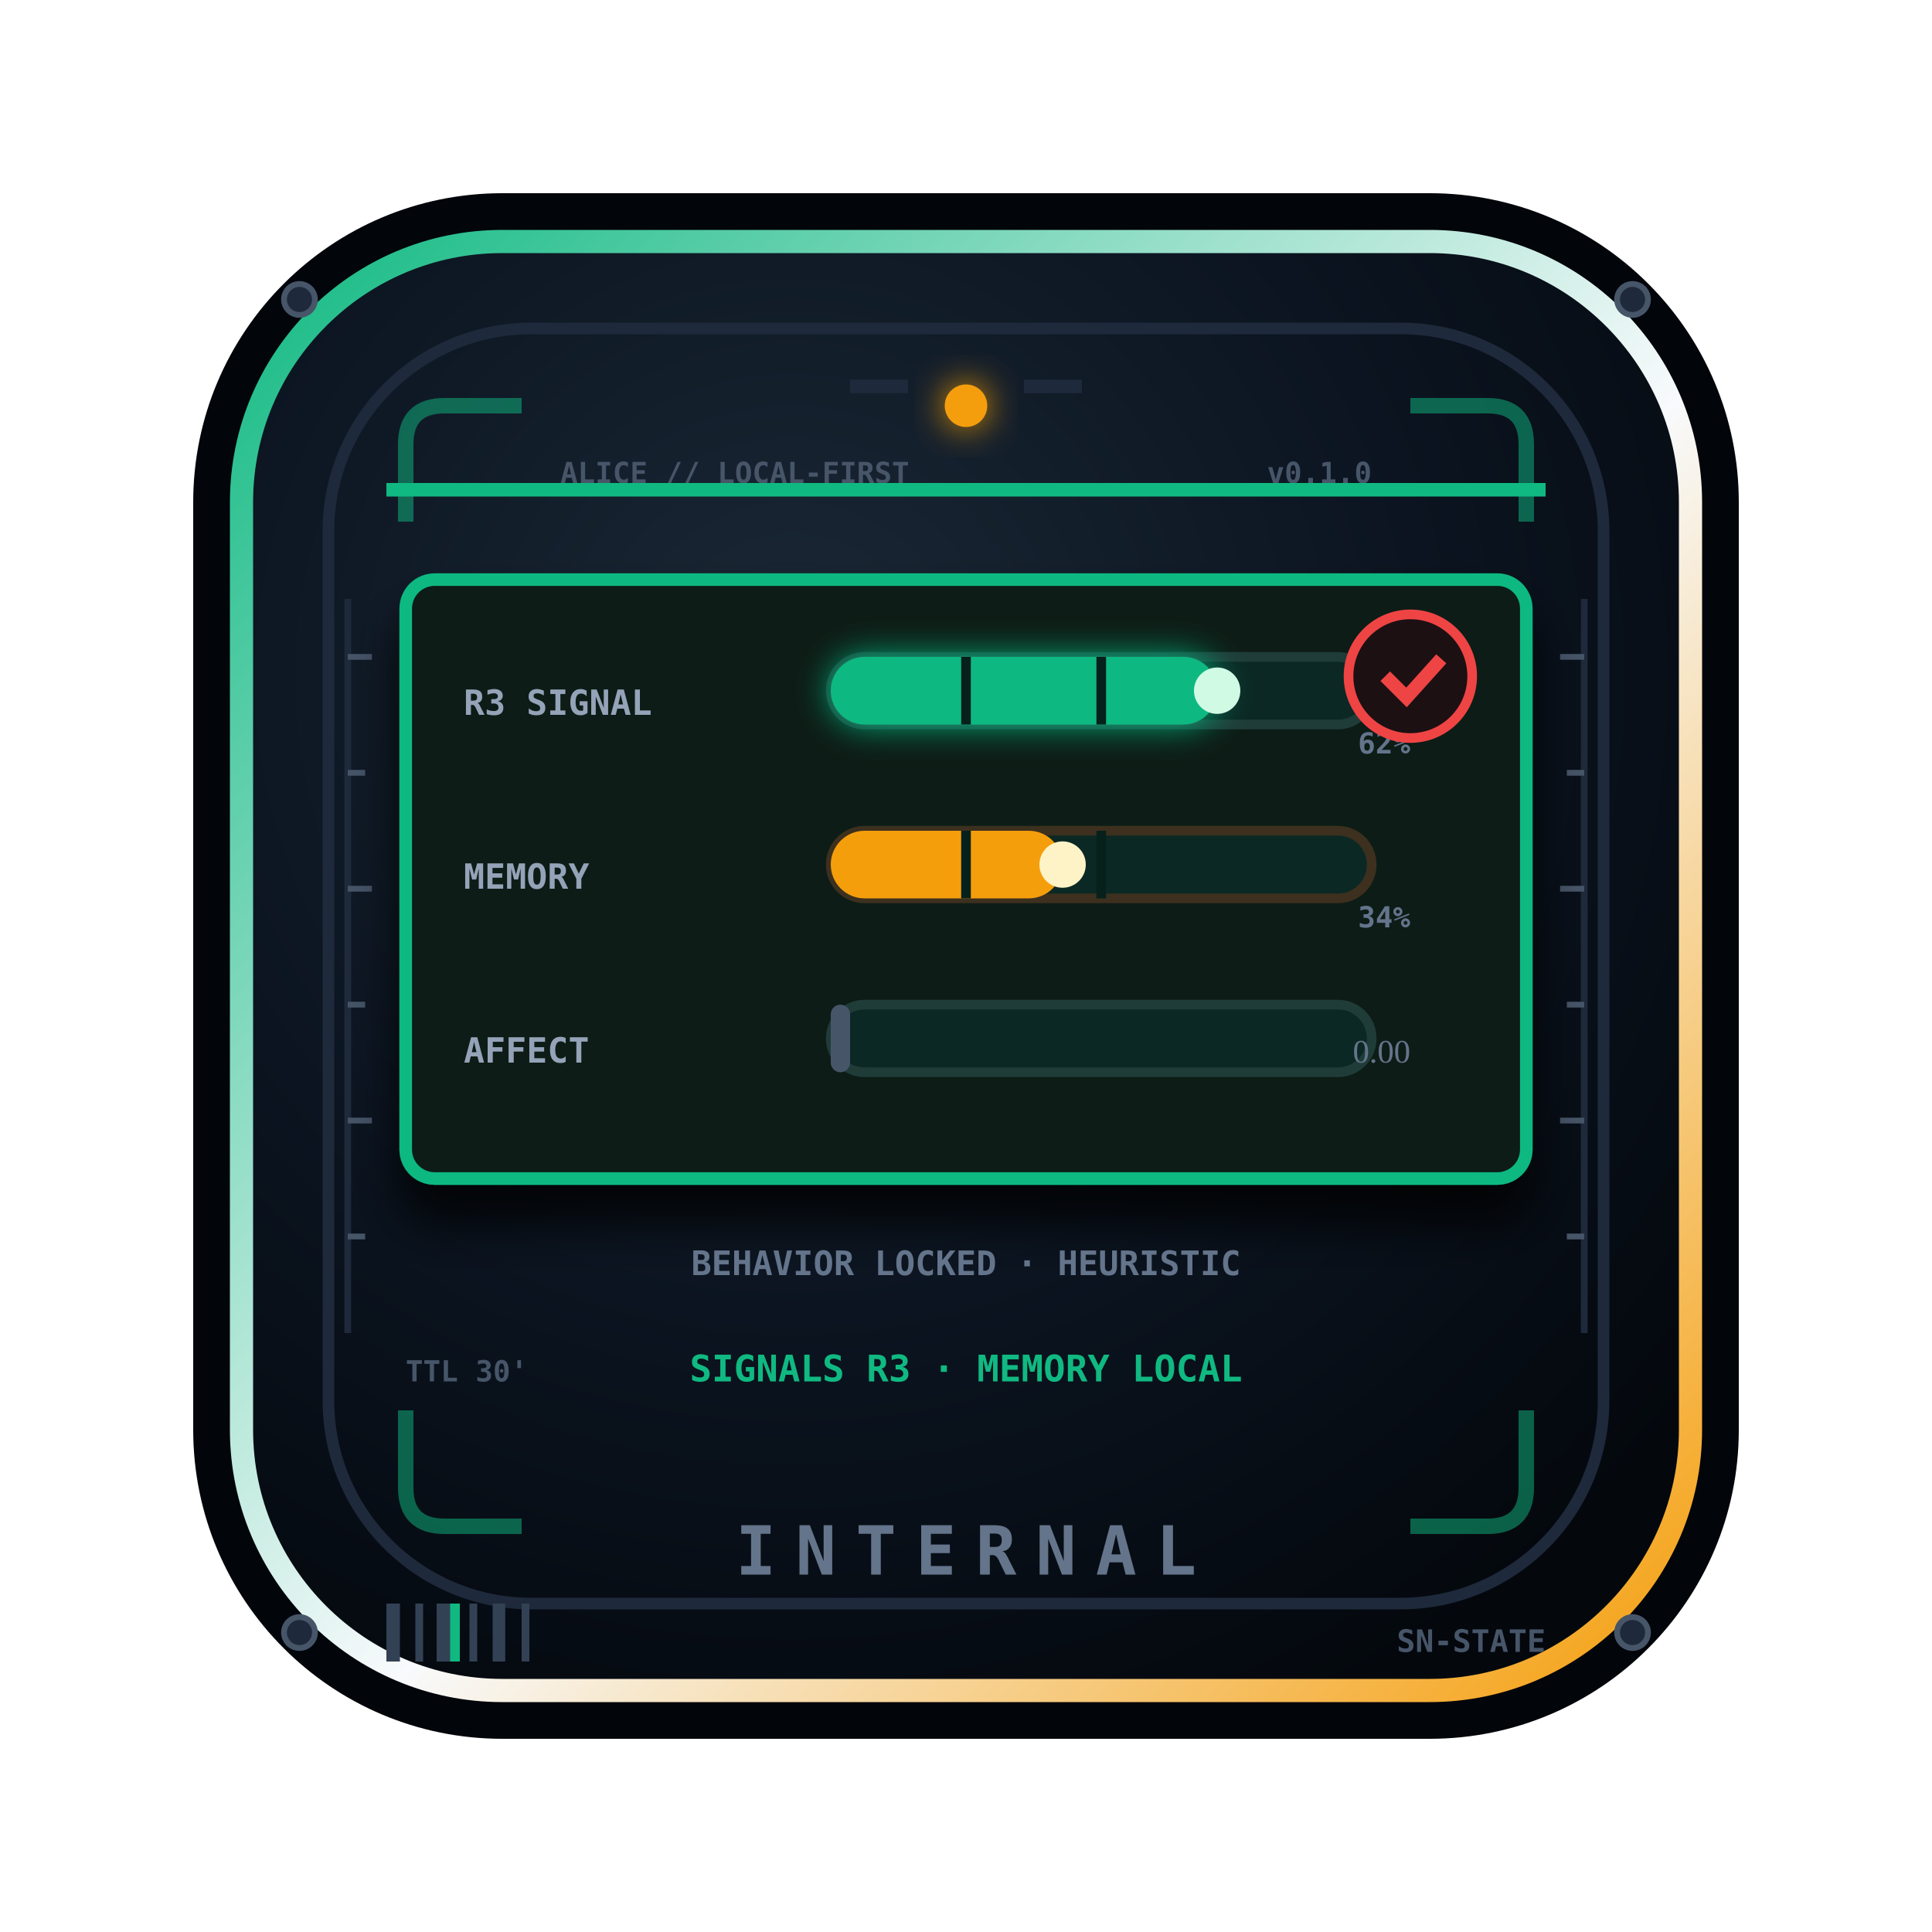
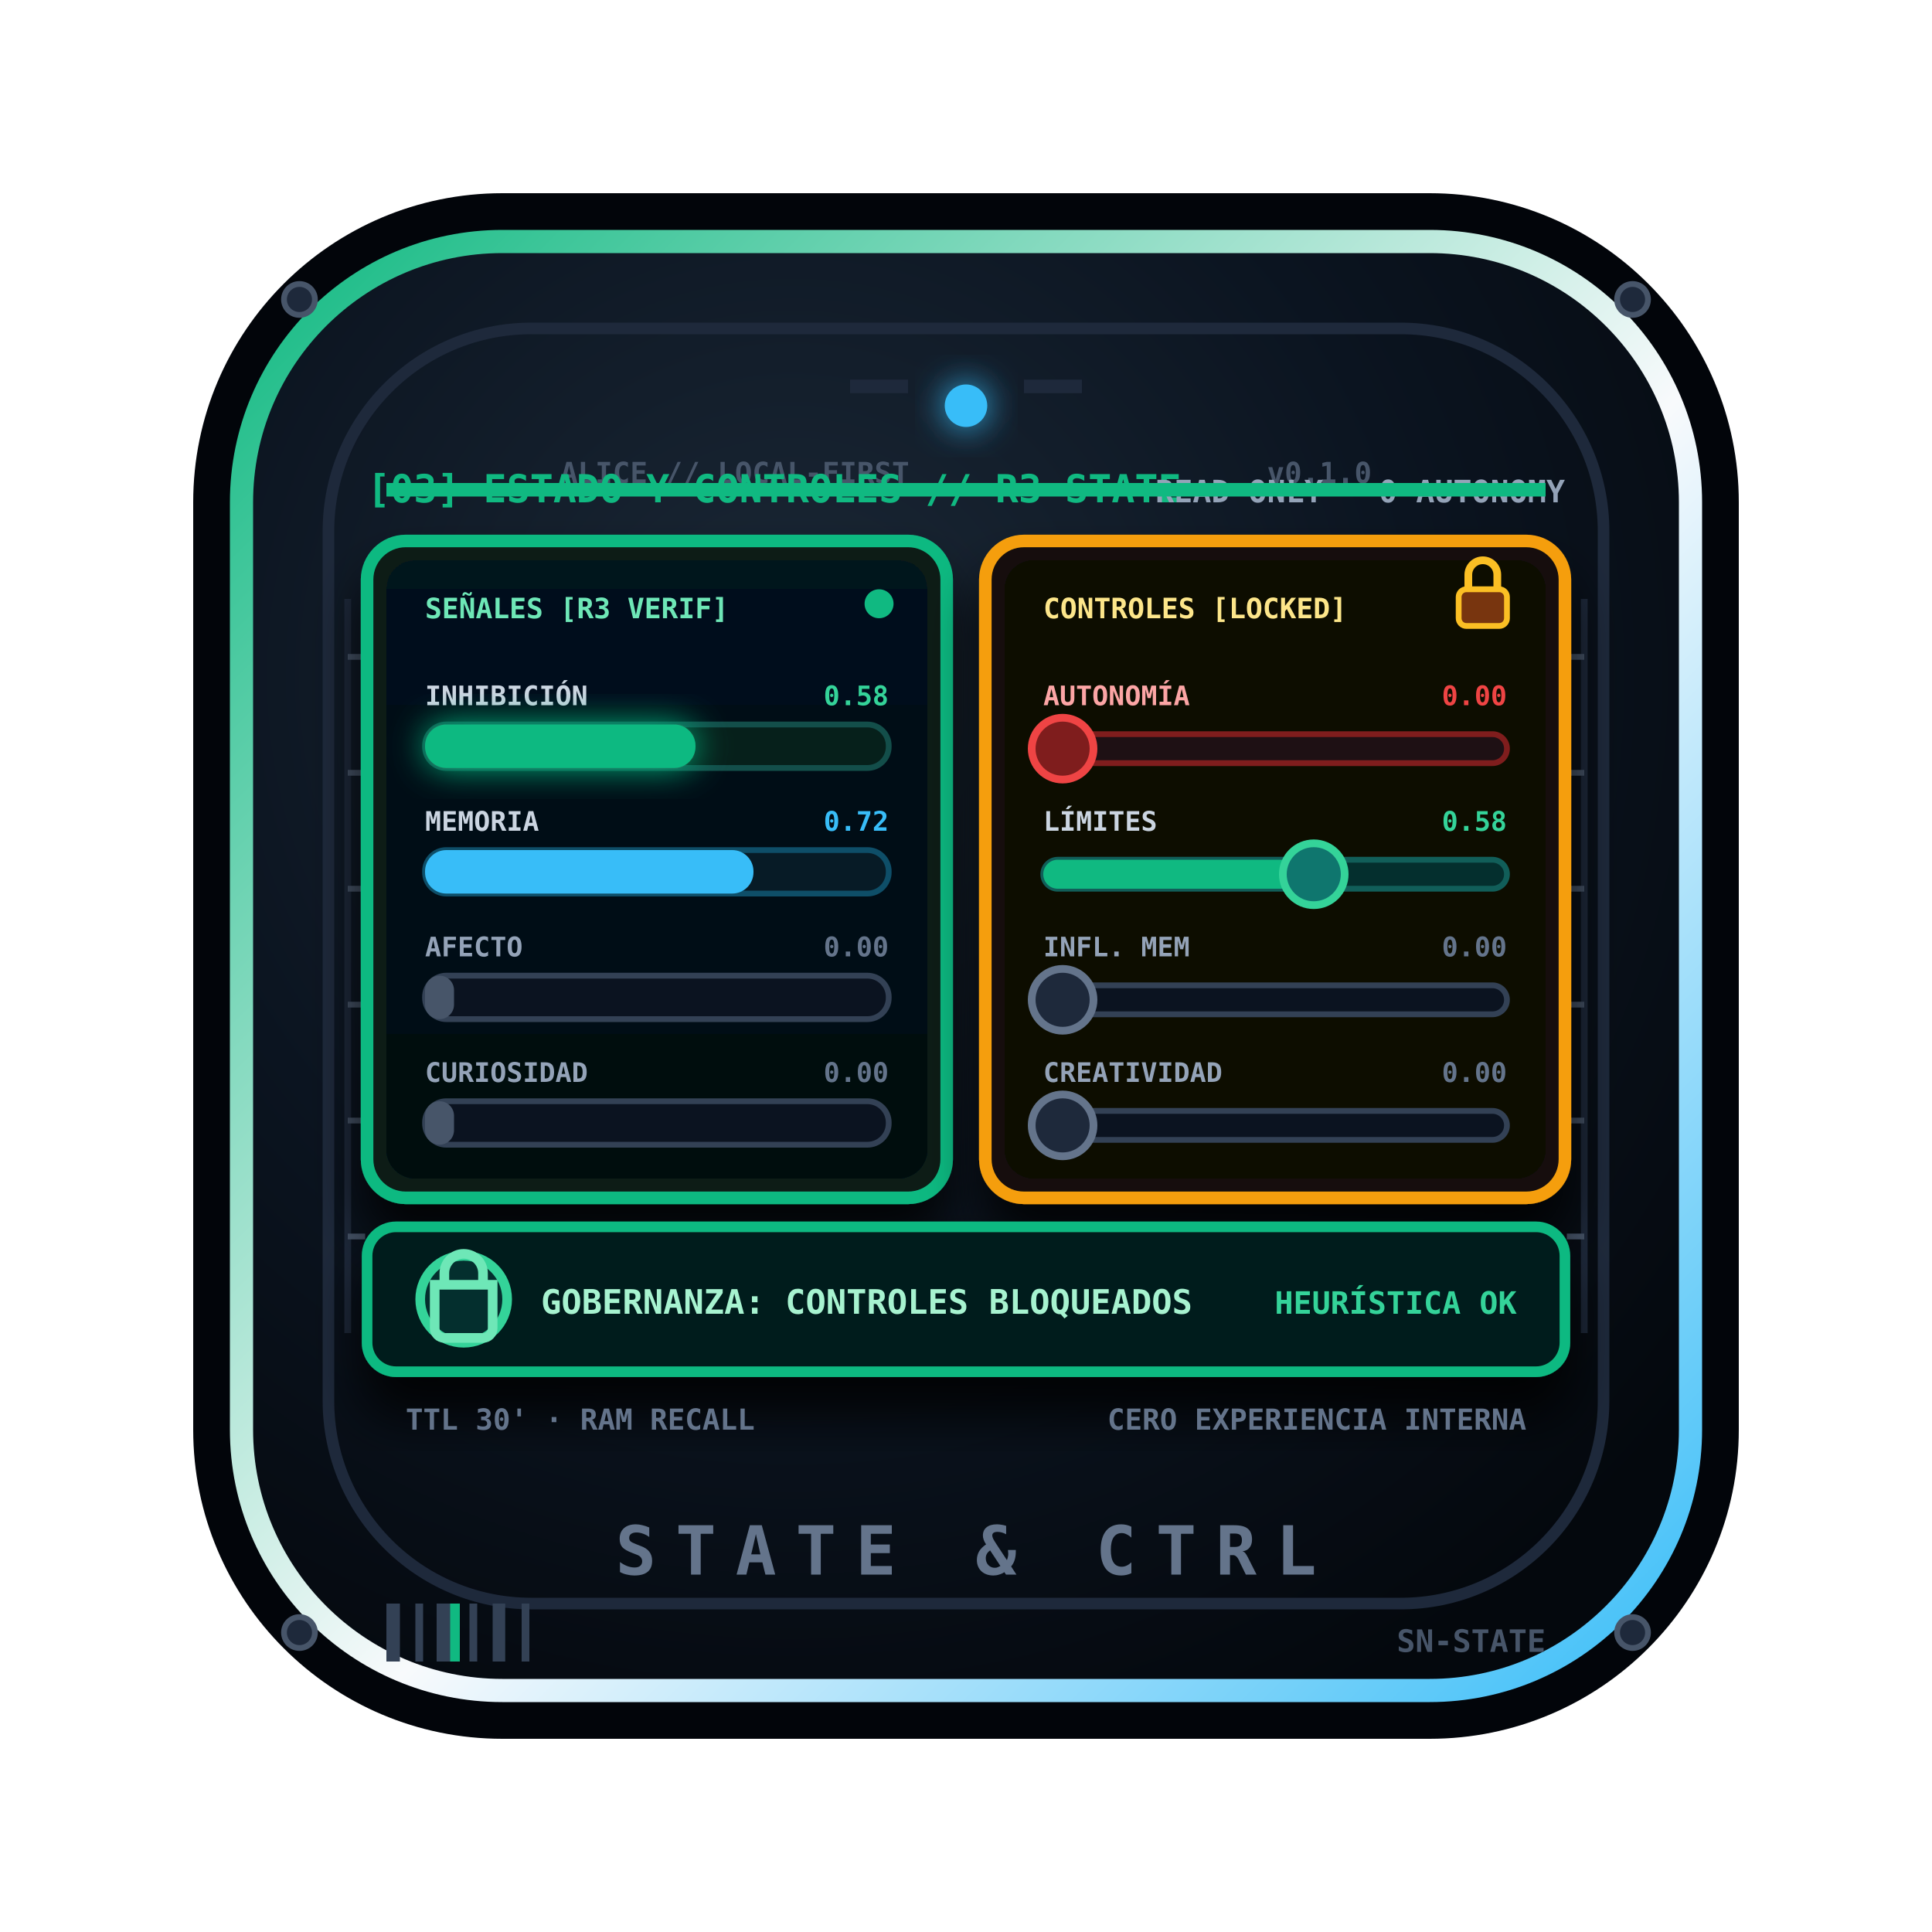
- <svg xmlns="http://www.w3.org/2000/svg" viewBox="0 0 200 200" role="img" aria-label="Estado interno">
+ <svg xmlns="http://www.w3.org/2000/svg" viewBox="0 0 200 200" role="img" aria-label="Estado y controles">
  <style>
    .state-dash{animation:stateDash 2.8s linear infinite}.state-blink{animation:stateBlink 1.6s steps(2,end) infinite}.state-blink2{animation:stateBlink 2.3s steps(2,end) .5s infinite}.state-scan{animation:stateScan 4.2s ease-in-out infinite}.state-spin{transform-box:fill-box;transform-origin:50% 50%;animation:stateSpin 16s linear infinite}
    @keyframes stateDash{to{stroke-dashoffset:-26}}@keyframes stateBlink{50%{opacity:.25}}
    @keyframes stateScan{0%,100%{y:50px;opacity:.06}50%{y:140px;opacity:.4}}
    @keyframes stateSpin{to{transform:rotate(360deg)}}
    @media(prefers-reduced-motion:reduce){.state-dash,.state-blink,.state-blink2,.state-scan,.state-spin{animation:none}}
  </style>
  <defs>
    <radialGradient id="state-plate" cx="38%" cy="30%" r="80%">
      <stop stop-color="#1b2836" />
      <stop offset=".55" stop-color="#0b1420" />
      <stop offset="1" stop-color="#04080d" />
    </radialGradient>
    <linearGradient id="state-ga" x1="0" y1="0" x2="1" y2="1">
      <stop stop-color="#10b981" />
      <stop offset=".55" stop-color="#f8fafc" />
-       <stop offset="1" stop-color="#f59e0b" />
+       <stop offset="1" stop-color="#38bdf8" />
    </linearGradient>
    <linearGradient id="state-gb" x1="0" x2="1">
-       <stop stop-color="#f59e0b" />
+       <stop stop-color="#38bdf8" />
      <stop offset="1" stop-color="#10b981" />
    </linearGradient>
    <linearGradient id="state-metal" x1="0" y1="0" x2="1" y2="1">
      <stop stop-color="#94a3b8" />
      <stop offset=".35" stop-color="#334155" />
      <stop offset=".7" stop-color="#111827" />
      <stop offset="1" stop-color="#020617" />
    </linearGradient>
+     <linearGradient id="state-screen-bg" x1="0" y1="0" x2="0" y2="1">
+       <stop stop-color="#06121d" />
+       <stop offset="1" stop-color="#02070e" />
+     </linearGradient>
    <radialGradient id="state-halo">
      <stop stop-color="#fff" />
      <stop offset=".2" stop-color="#10b981" />
-       <stop offset=".7" stop-color="#f59e0b" />
+       <stop offset=".7" stop-color="#38bdf8" />
      <stop offset="1" stop-color="#07111d" />
    </radialGradient>
    <filter id="state-shadow" x="-45%" y="-45%" width="190%" height="200%">
      <feDropShadow dx="0" dy="4" stdDeviation="2.6" flood-color="#000" flood-opacity=".85" />
    </filter>
    <filter id="state-glow" x="-70%" y="-70%" width="240%" height="240%">
      <feGaussianBlur stdDeviation="1.8" result="b" />
      <feMerge>
        <feMergeNode in="b" />
        <feMergeNode in="SourceGraphic" />
      </feMerge>
    </filter>
  </defs>
  <rect x="20" y="20" width="160" height="160" rx="32" fill="#02050a" />
  <rect x="25" y="25" width="150" height="150" rx="27" fill="url(#state-plate)" stroke="url(#state-ga)" stroke-width="2.4" />
  <rect x="34" y="34" width="132" height="132" rx="21" fill="none" stroke="#1e293b" stroke-width="1.2" />
-   <path d="M42 54v-8q0-4 4-4h8M158 54v-8q0-4-4-4h-8M42 146v8q0 4 4 4h8M158 146v8q0 4-4 4h-8" fill="none" stroke="#10b981" stroke-width="1.6" opacity=".5" />
  <g fill="#1e293b" stroke="#475569" stroke-width=".6">
    <circle cx="31" cy="31" r="1.6" />
    <circle cx="169" cy="31" r="1.6" />
    <circle cx="31" cy="169" r="1.6" />
    <circle cx="169" cy="169" r="1.6" />
  </g>
  <path d="M88 40h6M106 40h6" stroke="#1e293b" stroke-width="1.4" />
  <g font-family="Consolas,monospace" font-weight="900">
    <text x="58" y="50" fill="#475569" font-size="3">ALICE // LOCAL-FIRST</text>
    <text x="142" y="50" fill="#475569" font-size="3" text-anchor="end">v0.1.0</text>
  </g>
  <path d="M36 62v76M164 62v76" stroke="#1e293b" stroke-width=".7" />
  <path d="M36 68h2.5M36 80h1.8M36 92h2.5M36 104h1.8M36 116h2.5M36 128h1.8M164 68h-2.5M164 80h-1.8M164 92h-2.5M164 104h-1.8M164 116h-2.5M164 128h-1.8" stroke="#475569" stroke-width=".6" />
-   <circle class="state-blink" cx="100" cy="42" r="2.2" fill="#f59e0b" filter="url(#state-glow)" />
+   <circle class="state-blink" cx="100" cy="42" r="2.2" fill="#38bdf8" filter="url(#state-glow)" />
+   <g font-family="Consolas,monospace" font-weight="900">
+     <text x="38" y="52" fill="#10b981" font-size="4">[03] ESTADO Y CONTROLES // R3 STATE</text>
+     <text x="162" y="52" fill="#94a3b8" font-size="3.2" text-anchor="end">READ-ONLY · 0 AUTONOMY</text>
+   </g>
  <g filter="url(#state-shadow)">
-     <rect x="42" y="60" width="116" height="62" rx="3" fill="#071b18" stroke="#10b981" stroke-width="1.3" />
-   </g>
-   <g font-family="Consolas,monospace" font-weight="900" font-size="3.6">
-     <text x="48" y="74" fill="#94a3b8">R3 SIGNAL</text>
-     <text x="48" y="92" fill="#94a3b8">MEMORY</text>
-     <text x="48" y="110" fill="#94a3b8">AFFECT</text>
-   </g>
-   <rect x="86" y="68" width="56" height="7" rx="3.5" fill="#0b2824" stroke="#1f3c38" />
-   <rect x="86" y="68" width="40" height="7" rx="3.5" fill="#10b981" filter="url(#state-glow)" />
-   <circle class="state-blink" cx="126" cy="71.5" r="2.4" fill="#d1fae5" />
-   <rect x="86" y="86" width="56" height="7" rx="3.5" fill="#0b2824" stroke="#3d301e" />
-   <rect x="86" y="86" width="24" height="7" rx="3.5" fill="#f59e0b" />
-   <circle class="state-blink2" cx="110" cy="89.5" r="2.4" fill="#fef3c7" />
-   <path d="M100 68v7M114 68v7M100 86v7M114 86v7" stroke="#06201c" stroke-width="1" />
-   <g font-family="Consolas,monospace" font-weight="900" font-size="3" fill="#64748b">
-     <text x="146" y="78" text-anchor="end">62%</text>
-     <text x="146" y="96" text-anchor="end">34%</text>
-   </g>
-   <rect x="86" y="104" width="56" height="7" rx="3.5" fill="#0b2824" stroke="#1f3c38" />
-   <rect x="86" y="104" width="2" height="7" rx="1" fill="#475569" />
-   <text x="146" y="110" fill="#64748b" font-size="3.4" text-anchor="end">0.00</text>
-   <g>
-     <circle cx="146" cy="70" r="6.4" fill="#1c1013" stroke="#ef4444" />
-     <path d="m143.4 70 2.2 2.2 3.6-4" fill="none" stroke="#ef4444" stroke-width="1.4" />
+     <rect x="38" y="56" width="60" height="68" rx="4" fill="#071b18" stroke="#10b981" stroke-width="1.3" />
+     <rect x="40" y="58" width="56" height="64" rx="3" fill="url(#state-screen-bg)" />
  </g>
  <g font-family="Consolas,monospace" font-weight="900">
-     <text x="100" y="132" fill="#64748b" font-size="3.5" text-anchor="middle">BEHAVIOR LOCKED · HEURISTIC</text>
+     <text x="44" y="64" fill="#6ee7b7" font-size="2.9">SEÑALES [R3 VERIF]</text>
+     <circle cx="91" cy="62.5" r="1.5" fill="#10b981" class="state-blink" />
+   </g>
+   <g font-family="Consolas,monospace" font-weight="900" font-size="2.8">
+     <text x="44" y="73" fill="#cbd5e1">INHIBICIÓN</text>
+     <text x="92" y="73" fill="#34d399" text-anchor="end">0.58</text>
+     <rect x="44" y="75" width="48" height="4.5" rx="2.2" fill="#06201b" stroke="#134e4a" stroke-width=".6" />
+     <rect x="44" y="75" width="28" height="4.5" rx="2.2" fill="#10b981" filter="url(#state-glow)" />
+   </g>
+   <g font-family="Consolas,monospace" font-weight="900" font-size="2.8">
+     <text x="44" y="86" fill="#cbd5e1">MEMORIA</text>
+     <text x="92" y="86" fill="#38bdf8" text-anchor="end">0.72</text>
+     <rect x="44" y="88" width="48" height="4.5" rx="2.2" fill="#071b26" stroke="#0e4e68" stroke-width=".6" />
+     <rect x="44" y="88" width="34" height="4.5" rx="2.2" fill="#38bdf8" />
+   </g>
+   <g font-family="Consolas,monospace" font-weight="900" font-size="2.8">
+     <text x="44" y="99" fill="#94a3b8">AFECTO</text>
+     <text x="92" y="99" fill="#64748b" text-anchor="end">0.00</text>
+     <rect x="44" y="101" width="48" height="4.5" rx="2.2" fill="#0b1320" stroke="#334155" stroke-width=".6" />
+     <rect x="44" y="101" width="3" height="4.5" rx="1.5" fill="#475569" />
+   </g>
+   <g font-family="Consolas,monospace" font-weight="900" font-size="2.8">
+     <text x="44" y="112" fill="#94a3b8">CURIOSIDAD</text>
+     <text x="92" y="112" fill="#64748b" text-anchor="end">0.00</text>
+     <rect x="44" y="114" width="48" height="4.5" rx="2.2" fill="#0b1320" stroke="#334155" stroke-width=".6" />
+     <rect x="44" y="114" width="3" height="4.5" rx="1.5" fill="#475569" />
+   </g>
+   <g filter="url(#state-shadow)">
+     <rect x="102" y="56" width="60" height="68" rx="4" fill="#131109" stroke="#f59e0b" stroke-width="1.3" />
+     <rect x="104" y="58" width="56" height="64" rx="3" fill="#0a0803" />
  </g>
  <g font-family="Consolas,monospace" font-weight="900">
-     <text x="42" y="143" fill="#475569" font-size="3">TTL 30'</text>
-     <text x="100" y="143" fill="#10b981" font-size="3.8" text-anchor="middle">SIGNALS R3 · MEMORY LOCAL</text>
+     <text x="108" y="64" fill="#fde68a" font-size="2.9">CONTROLES [LOCKED]</text>
+     <path d="M152 61v-1.5a1.5 1.5 0 0 1 3 0V61" fill="none" stroke="#fbbf24" stroke-width=".8" />
+     <rect x="151" y="61" width="5" height="3.8" rx=".8" fill="#78350f" stroke="#fbbf24" stroke-width=".6" />
+   </g>
+   <g font-family="Consolas,monospace" font-weight="900" font-size="2.8">
+     <text x="108" y="73" fill="#fca5a5">AUTONOMÍA</text>
+     <text x="156" y="73" fill="#ef4444" text-anchor="end">0.00</text>
+     <rect x="108" y="76" width="48" height="3" rx="1.5" fill="#1e1014" stroke="#7f1d1d" stroke-width=".6" />
+     <circle cx="110" cy="77.5" r="3.2" fill="#7f1d1d" stroke="#ef4444" stroke-width=".8" />
+   </g>
+   <g font-family="Consolas,monospace" font-weight="900" font-size="2.8">
+     <text x="108" y="86" fill="#cbd5e1">LÍMITES</text>
+     <text x="156" y="86" fill="#34d399" text-anchor="end">0.58</text>
+     <rect x="108" y="89" width="48" height="3" rx="1.5" fill="#042f2e" stroke="#115e59" stroke-width=".6" />
+     <rect x="108" y="89" width="28" height="3" rx="1.5" fill="#10b981" />
+     <circle cx="136" cy="90.5" r="3.2" fill="#0f766e" stroke="#34d399" stroke-width=".8" />
+   </g>
+   <g font-family="Consolas,monospace" font-weight="900" font-size="2.8">
+     <text x="108" y="99" fill="#94a3b8">INFL. MEM</text>
+     <text x="156" y="99" fill="#64748b" text-anchor="end">0.00</text>
+     <rect x="108" y="102" width="48" height="3" rx="1.5" fill="#0b1320" stroke="#334155" stroke-width=".6" />
+     <circle cx="110" cy="103.5" r="3.2" fill="#1e293b" stroke="#64748b" stroke-width=".8" />
+   </g>
+   <g font-family="Consolas,monospace" font-weight="900" font-size="2.8">
+     <text x="108" y="112" fill="#94a3b8">CREATIVIDAD</text>
+     <text x="156" y="112" fill="#64748b" text-anchor="end">0.00</text>
+     <rect x="108" y="115" width="48" height="3" rx="1.5" fill="#0b1320" stroke="#334155" stroke-width=".6" />
+     <circle cx="110" cy="116.5" r="3.2" fill="#1e293b" stroke="#64748b" stroke-width=".8" />
+   </g>
+   <g filter="url(#state-shadow)">
+     <rect x="38" y="127" width="124" height="15" rx="3" fill="#051f1b" stroke="#10b981" stroke-width="1.1" />
+   </g>
+   <circle cx="48" cy="134.5" r="4.5" fill="#042f2e" stroke="#34d399" stroke-width="1" />
+   <path d="M46 133v-1.2a2 2 0 0 1 4 0V133m-5 0h6v4.5a1 1 0 0 1-1 1h-4a1 1 0 0 1-1-1Z" fill="none" stroke="#6ee7b7" stroke-width="1" />
+   <g font-family="Consolas,monospace" font-weight="900">
+     <text x="56" y="136" fill="#a7f3d0" font-size="3.5">GOBERNANZA: CONTROLES BLOQUEADOS</text>
+     <text x="157" y="136" fill="#34d399" font-size="3.2" text-anchor="end">HEURÍSTICA OK</text>
+     <text x="42" y="148" fill="#64748b" font-size="3">TTL 30' · RAM RECALL</text>
+     <text x="158" y="148" fill="#64748b" font-size="3" text-anchor="end">CERO EXPERIENCIA INTERNA</text>
  </g>
  <rect class="state-scan" x="40" y="50" width="120" height="1.4" fill="#10b981" />
  <g fill="#334155">
    <rect x="40" y="166" width="1.4" height="6" />
    <rect x="43" y="166" width=".8" height="6" />
    <rect x="45.2" y="166" width="1.8" height="6" />
    <rect x="48.6" y="166" width=".8" height="6" />
    <rect x="51" y="166" width="1.3" height="6" />
    <rect x="54" y="166" width=".8" height="6" />
  </g>
  <rect x="46.6" y="166" width="1" height="6" fill="#10b981" />
  <g font-family="Consolas,monospace" font-weight="900">
    <text x="160" y="171" fill="#475569" font-size="3.2" text-anchor="end">SN-STATE</text>
  </g>
  <g font-family="Consolas,monospace" font-weight="900">
-     <text x="100" y="163" fill="#64748b" font-size="7" text-anchor="middle" letter-spacing="2">INTERNAL</text>
+     <text x="100" y="163" fill="#64748b" font-size="7" text-anchor="middle" letter-spacing="2">STATE &amp; CTRL</text>
  </g>
</svg>
